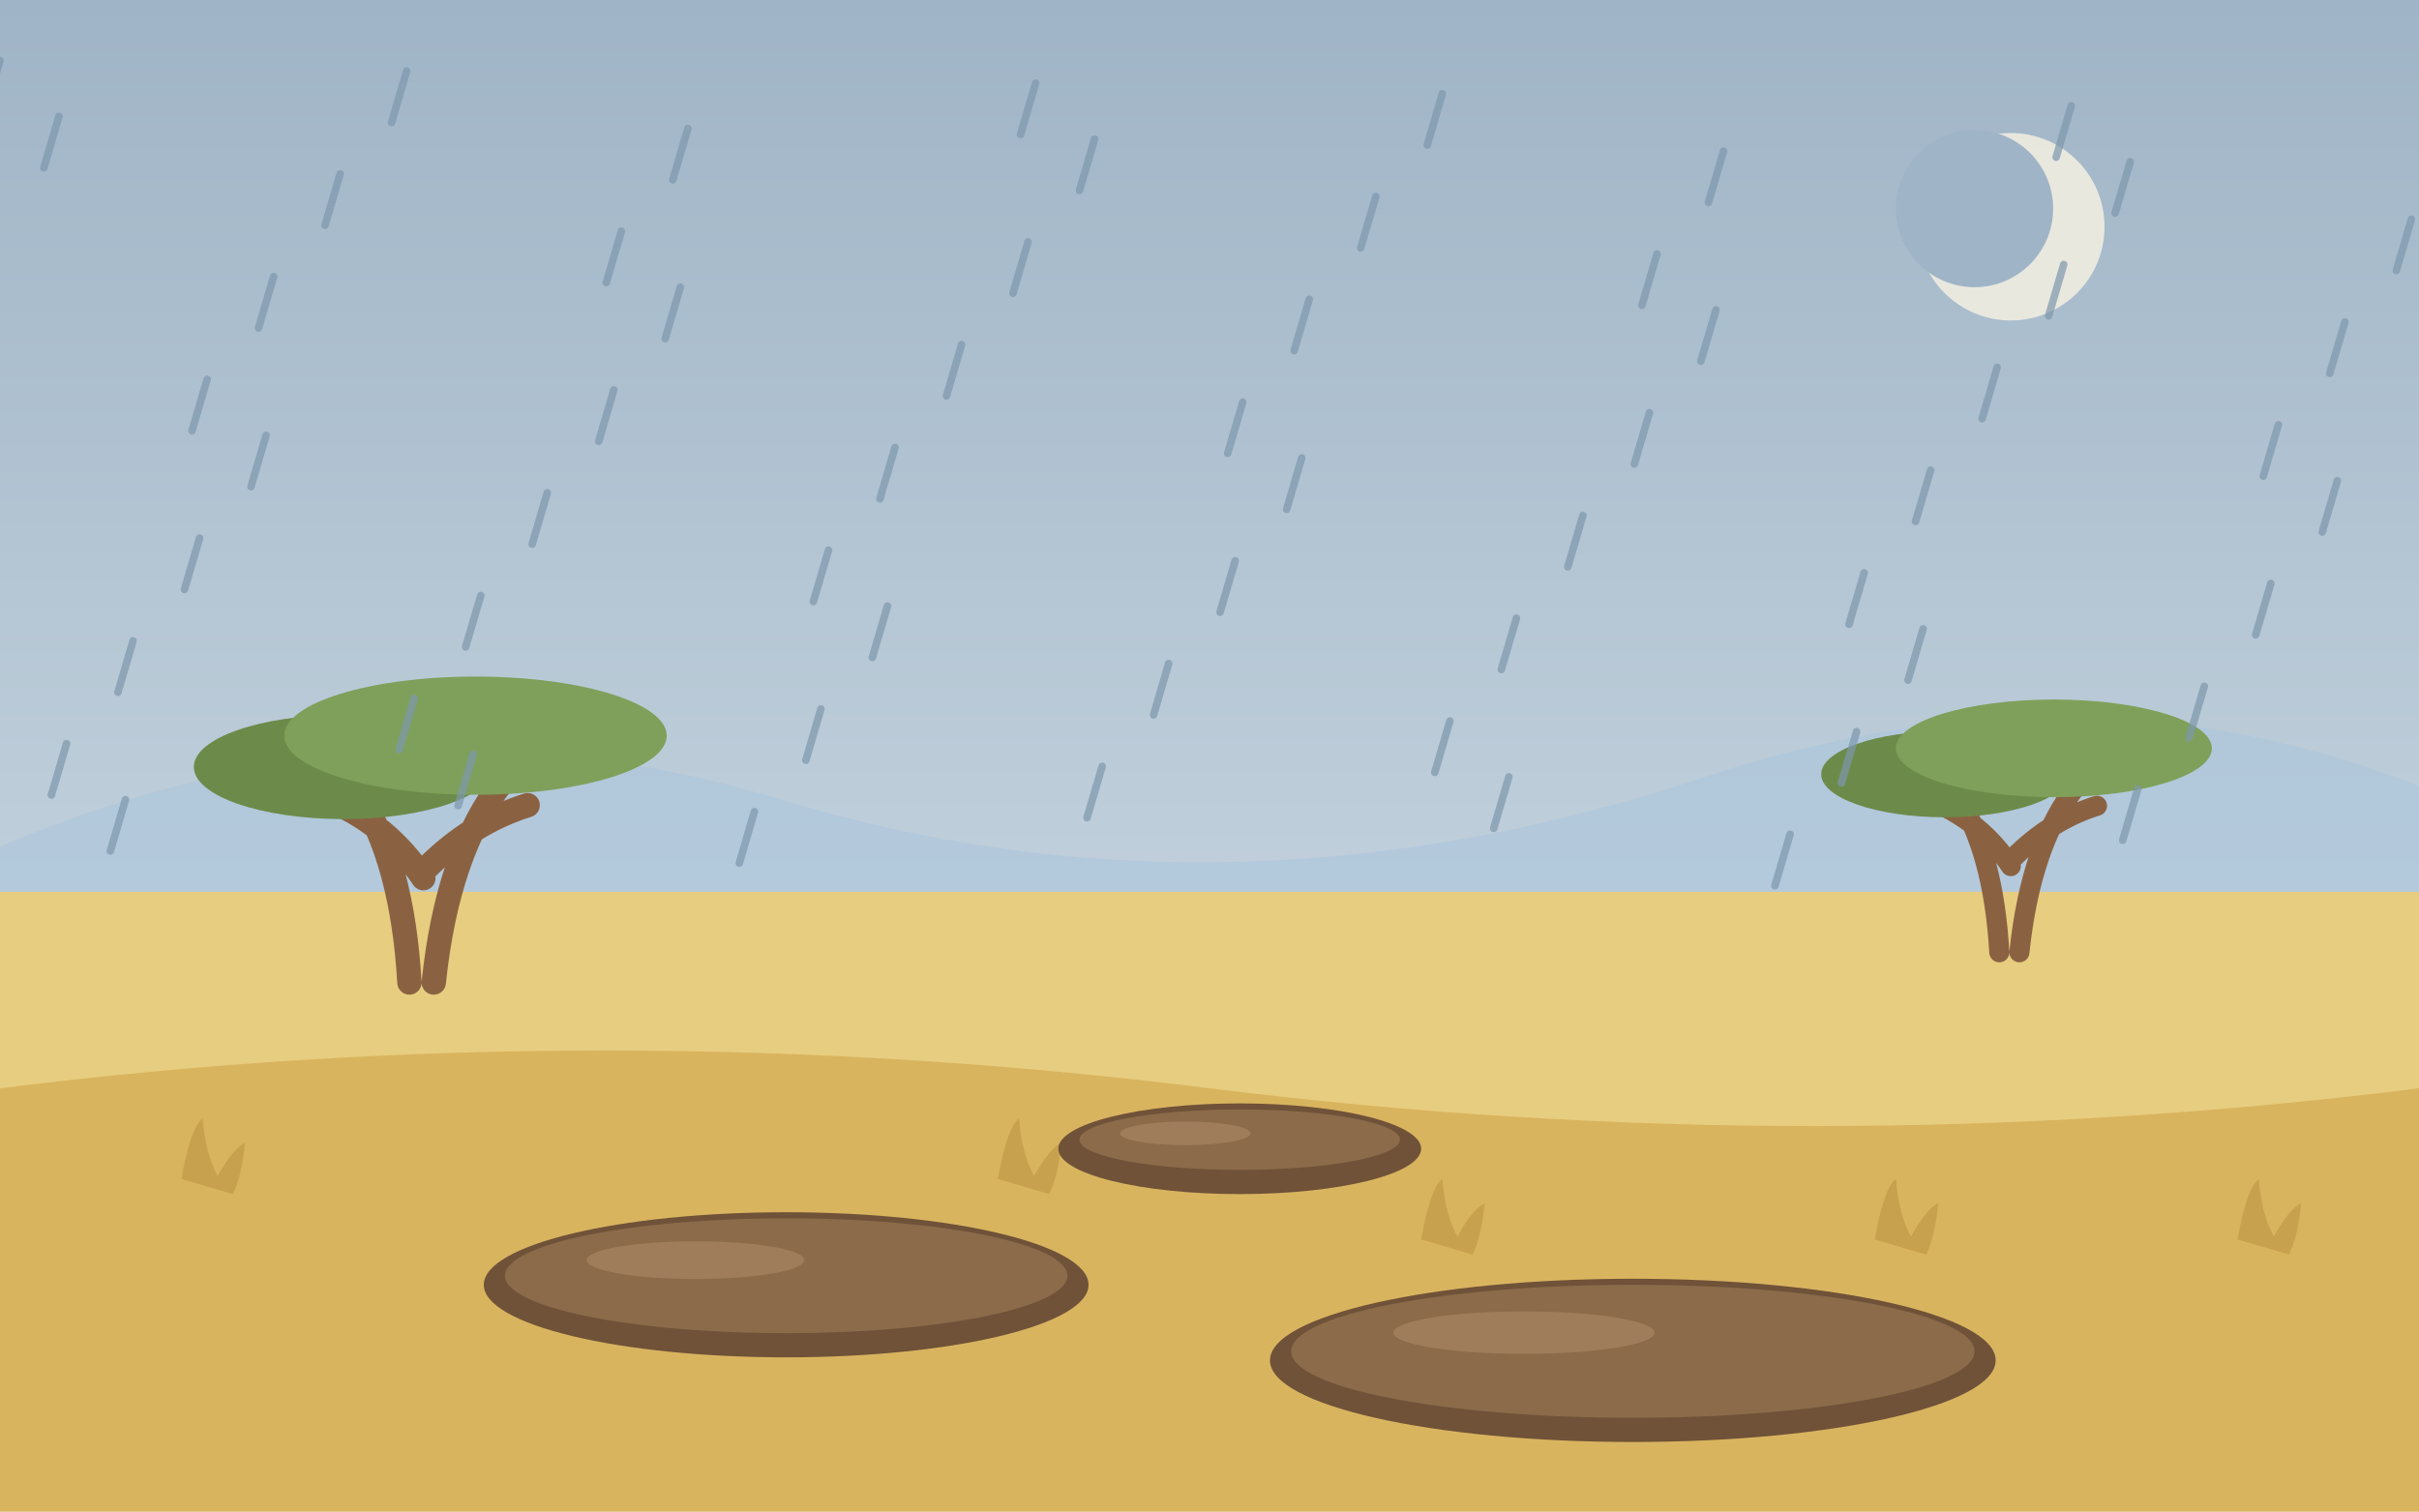
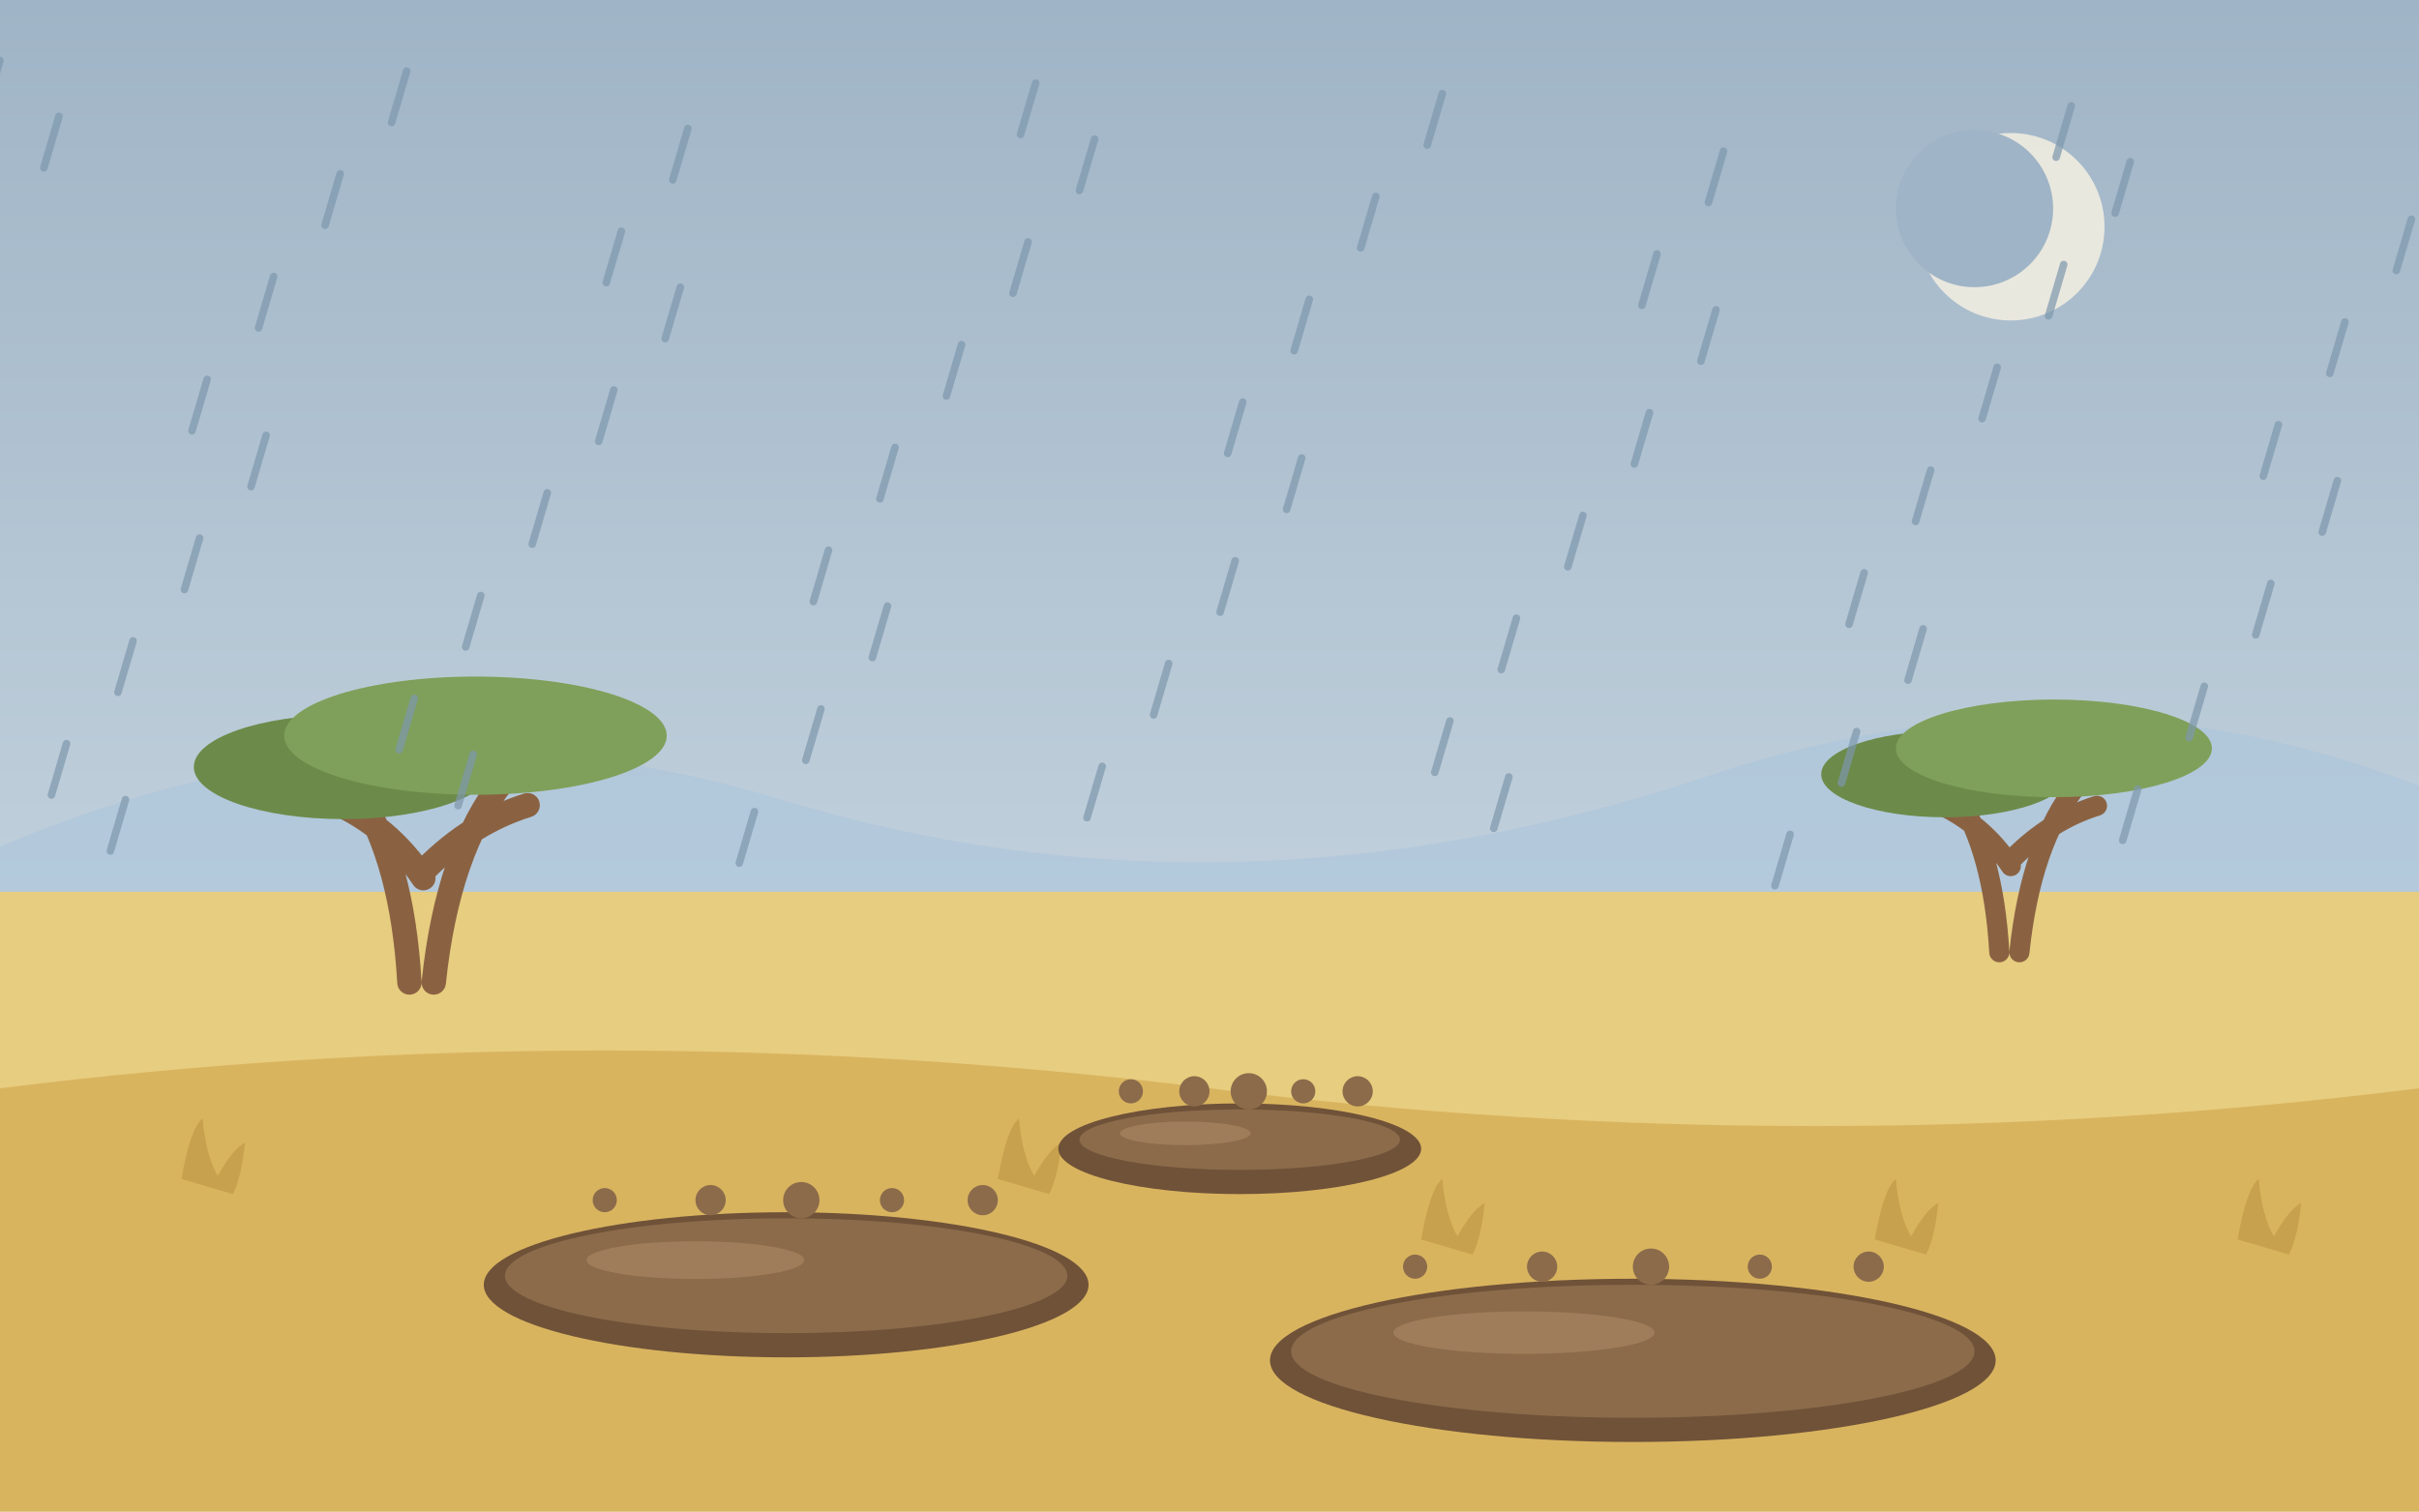
<svg xmlns="http://www.w3.org/2000/svg" viewBox="0 0 1600 1000" role="img">
  <style>
@media (prefers-reduced-motion: no-preference) {
  .anim-idle { animation: idle 3.8s ease-in-out infinite alternate; }
  @keyframes idle { from { transform: translateY(0); } to { transform: translateY(-6px); } }
  .anim-tail { transform-box: fill-box; transform-origin: 100% 20%; animation: tail 2.6s ease-in-out infinite alternate; }
  @keyframes tail { from { transform: rotate(-6deg); } to { transform: rotate(8deg); } }
  .anim-blink { transform-box: fill-box; transform-origin: center; animation: blink 5.2s infinite; }
  @keyframes blink { 0%, 93%, 100% { transform: scaleY(1); } 95%, 97% { transform: scaleY(0.12); } }
  .anim-glow { transform-box: fill-box; transform-origin: center; animation: glow 4.2s ease-in-out infinite alternate; }
  @keyframes glow { from { transform: scale(1); opacity: 0.5; } to { transform: scale(1.08); opacity: 0.75; } }
  .anim-shimmer { animation: shimmer 5s ease-in-out infinite alternate; }
  @keyframes shimmer { from { opacity: 0.62; } to { opacity: 0.92; } }
  .anim-grass { transform-box: fill-box; transform-origin: 50% 100%; animation: sway 3.2s ease-in-out infinite alternate; }
  .anim-canopy { transform-box: fill-box; transform-origin: 50% 100%; animation: sway 5.6s ease-in-out infinite alternate; }
  @keyframes sway { from { transform: rotate(-1.8deg); } to { transform: rotate(2.2deg); } }
  .anim-rain { animation: rainfall 1.15s linear infinite; }
  @keyframes rainfall { from { transform: translateY(-32px); opacity: 0.85; } 75% { opacity: 0.55; } to { transform: translateY(72px); opacity: 0; } }
  .anim-ripple { transform-box: fill-box; transform-origin: center; animation: ripple 3.4s ease-in-out infinite alternate; }
  @keyframes ripple { from { transform: scale(1); opacity: 0.8; } to { transform: scale(1.18); opacity: 0.55; } }
  .anim-drip { animation: drip 1s ease-in infinite; }
  @keyframes drip { from { transform: translateY(-12px); opacity: 0.95; } to { transform: translateY(28px); opacity: 0; } }
  .anim-flow { stroke-dasharray: 26 20; animation: flow 0.8s linear infinite; }
  @keyframes flow { from { stroke-dashoffset: 0; } to { stroke-dashoffset: -46; } }
  .anim-splash { transform-box: fill-box; transform-origin: 50% 100%; animation: splashPulse 1.7s ease-in-out infinite alternate; }
  @keyframes splashPulse { from { transform: scale(0.97); } to { transform: scale(1.05); } }
  .anim-strain { transform-box: fill-box; transform-origin: center; animation: strain 0.9s ease-in-out infinite alternate; }
  @keyframes strain { from { transform: translateX(-5px); } to { transform: translateX(4px); } }
  .anim-float { transform-box: fill-box; transform-origin: center; animation: floaty 2.6s ease-in-out infinite alternate; }
  @keyframes floaty { from { transform: translateY(0) scale(1); } to { transform: translateY(-12px) scale(1.08); } }
  .anim-wave { animation: wave 2.4s ease-in-out infinite; opacity: 0; }
  @keyframes wave { 0% { opacity: 0; } 30% { opacity: 0.9; } 60%, 100% { opacity: 0; } }
  .anim-cloud { animation: cloudDrift 9s ease-in-out infinite alternate; }
  @keyframes cloudDrift { from { transform: translateX(-18px); } to { transform: translateX(22px); } }
+   .tap-target { cursor: pointer; }
+   .tap-target.tap-play { transform-box: fill-box; transform-origin: 50% 85%; animation: tapWiggle 0.7s ease-in-out; }
+   .tap-target[data-tap="puddle"].tap-play { transform-origin: center; animation: tapSplash 0.85s ease-out; }
+   .tap-target[data-tap="sun"].tap-play { transform-origin: center; animation: tapPulse 0.6s ease-in-out; }
+   .tap-target[data-tap="tree"].tap-play { transform-origin: 50% 100%; animation: tapShake 0.7s ease-in-out; }
+   @keyframes tapWiggle { 0% { transform: rotate(0); } 25% { transform: rotate(-4deg) scale(1.03); } 55% { transform: rotate(3deg) scale(1.04); } 80% { transform: rotate(-1.5deg); } 100% { transform: rotate(0); } }
+   @keyframes tapSplash { 0% { transform: scale(1); } 40% { transform: scale(1.06, 0.94); } 70% { transform: scale(0.97, 1.03); } 100% { transform: scale(1); } }
+   @keyframes tapPulse { 0% { transform: scale(1); } 50% { transform: scale(1.12); } 100% { transform: scale(1); } }
+   @keyframes tapShake { 0% { transform: rotate(0); } 20% { transform: rotate(2.4deg); } 45% { transform: rotate(-2deg); } 70% { transform: rotate(1.2deg); } 100% { transform: rotate(0); } }
+   .tap-burst { opacity: 0; }
+   .tap-target.tap-play .tap-burst { opacity: 1; }
+   .tap-target.tap-play .tap-burst circle { animation: burstUp 0.6s ease-out forwards; }
+   @keyframes burstUp { from { transform: translateY(0); opacity: 0.95; } to { transform: translateY(-90px); opacity: 0; } }
}
</style>
  <defs>
    <linearGradient id="sky" x1="0" y1="0" x2="0" y2="1">
      <stop offset="0" stop-color="#9fb4c6" />
      <stop offset="1" stop-color="#d7e2ea" />
    </linearGradient>
  </defs>
  <rect width="1600" height="1000" fill="url(#sky)" />
  <path d="M 0 560 q 260 -110 520 -30 q 300 90 620 -20 q 240 -76 460 10 L 1600 640 L 0 640 Z" fill="#a9c4dd" opacity="0.55" />
  <rect x="0" y="590" width="1600" height="410" fill="#e7cd7f" />
  <path d="M 0 720 q 400 -50 800 0 q 400 50 800 0 L 1600 1000 L 0 1000 Z" fill="#d9b45f" />
  <g class="anim-grass" style="animation-delay:1.00s">
    <path d="M 120 780 q 6 -34 14 -40 q 2 24 10 38 q 10 -18 18 -22 q -2 22 -8 34 z" fill="#c39c48" opacity="0.8" />
  </g>
  <g class="anim-grass" style="animation-delay:0.50s">
    <path d="M 380 860 q 6 -34 14 -40 q 2 24 10 38 q 10 -18 18 -22 q -2 22 -8 34 z" fill="#c39c48" opacity="0.8" />
  </g>
  <g class="anim-grass" style="animation-delay:2.50s">
    <path d="M 660 780 q 6 -34 14 -40 q 2 24 10 38 q 10 -18 18 -22 q -2 22 -8 34 z" fill="#c39c48" opacity="0.8" />
  </g>
  <g class="anim-grass" style="animation-delay:1.50s">
    <path d="M 940 820 q 6 -34 14 -40 q 2 24 10 38 q 10 -18 18 -22 q -2 22 -8 34 z" fill="#c39c48" opacity="0.8" />
  </g>
  <g class="anim-grass" style="animation-delay:0.00s">
    <path d="M 1240 820 q 6 -34 14 -40 q 2 24 10 38 q 10 -18 18 -22 q -2 22 -8 34 z" fill="#c39c48" opacity="0.8" />
  </g>
  <g class="anim-grass" style="animation-delay:0.00s">
    <path d="M 1480 820 q 6 -34 14 -40 q 2 24 10 38 q 10 -18 18 -22 q -2 22 -8 34 z" fill="#c39c48" opacity="0.8" />
  </g>
  <g class="anim-cloud">
    <circle cx="1330" cy="150" r="62" fill="#f4f0e2" opacity="0.85" />
    <circle cx="1306" cy="138" r="52" fill="#9fb4c6" />
  </g>
  <g transform="translate(280 650) scale(1.15)">
-     <path d="M -8 0 q -4 -70 -30 -110 M 6 0 q 8 -76 40 -116 M 0 -60 q -20 -30 -52 -44 M 2 -66 q 26 -26 58 -36" stroke="#8a6242" stroke-width="14" fill="none" stroke-linecap="round" />
-     <g class="anim-canopy" style="animation-delay:3.00s">
-       <ellipse cx="-46" cy="-124" rx="86" ry="30" fill="#6c8b4a" />
-       <ellipse cx="30" cy="-142" rx="110" ry="34" fill="#7fa05a" />
+     <g class="tap-target" data-tap="tree">
+       <path d="M -8 0 q -4 -70 -30 -110 M 6 0 q 8 -76 40 -116 M 0 -60 q -20 -30 -52 -44 M 2 -66 q 26 -26 58 -36" stroke="#8a6242" stroke-width="14" fill="none" stroke-linecap="round" />
+       <g class="anim-canopy" style="animation-delay:3.00s">
+         <ellipse cx="-46" cy="-124" rx="86" ry="30" fill="#6c8b4a" />
+         <ellipse cx="30" cy="-142" rx="110" ry="34" fill="#7fa05a" />
+       </g>
    </g>
  </g>
  <g transform="translate(1330 630) scale(0.95)">
-     <path d="M -8 0 q -4 -70 -30 -110 M 6 0 q 8 -76 40 -116 M 0 -60 q -20 -30 -52 -44 M 2 -66 q 26 -26 58 -36" stroke="#8a6242" stroke-width="14" fill="none" stroke-linecap="round" />
-     <g class="anim-canopy" style="animation-delay:0.67s">
-       <ellipse cx="-46" cy="-124" rx="86" ry="30" fill="#6c8b4a" />
-       <ellipse cx="30" cy="-142" rx="110" ry="34" fill="#7fa05a" />
+     <g class="tap-target" data-tap="tree">
+       <path d="M -8 0 q -4 -70 -30 -110 M 6 0 q 8 -76 40 -116 M 0 -60 q -20 -30 -52 -44 M 2 -66 q 26 -26 58 -36" stroke="#8a6242" stroke-width="14" fill="none" stroke-linecap="round" />
+       <g class="anim-canopy" style="animation-delay:0.67s">
+         <ellipse cx="-46" cy="-124" rx="86" ry="30" fill="#6c8b4a" />
+         <ellipse cx="30" cy="-142" rx="110" ry="34" fill="#7fa05a" />
+       </g>
    </g>
  </g>
-   <ellipse cx="520" cy="850" rx="200" ry="48" fill="#6f5238" />
-   <ellipse cx="520" cy="844" rx="186" ry="38" fill="#8b6b4a" />
-   <ellipse class="anim-ripple" style="animation-delay:0.22s" cx="460" cy="833.68" rx="72" ry="12.48" fill="#a5825e" opacity="0.8" />
-   <ellipse cx="1080" cy="900" rx="240" ry="54" fill="#6f5238" />
-   <ellipse cx="1080" cy="894" rx="226" ry="44" fill="#8b6b4a" />
-   <ellipse class="anim-ripple" style="animation-delay:1.30s" cx="1008" cy="881.64" rx="86.4" ry="14.04" fill="#a5825e" opacity="0.8" />
-   <ellipse cx="820" cy="760" rx="120" ry="30" fill="#6f5238" />
-   <ellipse cx="820" cy="754" rx="106" ry="20" fill="#8b6b4a" />
-   <ellipse class="anim-ripple" style="animation-delay:2.17s" cx="784" cy="749.8" rx="43.2" ry="7.8" fill="#a5825e" opacity="0.8" />
+   <g class="tap-target" data-tap="puddle">
+     <ellipse cx="520" cy="850" rx="200" ry="48" fill="#6f5238" />
+     <ellipse cx="520" cy="844" rx="186" ry="38" fill="#8b6b4a" />
+     <ellipse class="anim-ripple" style="animation-delay:0.22s" cx="460" cy="833.68" rx="72" ry="12.48" fill="#a5825e" opacity="0.8" />
+     <g class="tap-burst">
+       <circle cx="400" cy="794" r="8" fill="#8b6b4a" style="animation-delay:0.00s" />
+       <circle cx="470" cy="794" r="10" fill="#8b6b4a" style="animation-delay:0.04s" />
+       <circle cx="530" cy="794" r="12" fill="#8b6b4a" style="animation-delay:0.08s" />
+       <circle cx="590" cy="794" r="8" fill="#8b6b4a" style="animation-delay:0.12s" />
+       <circle cx="650" cy="794" r="10" fill="#8b6b4a" style="animation-delay:0.16s" />
+     </g>
+   </g>
+   <g class="tap-target" data-tap="puddle">
+     <ellipse cx="1080" cy="900" rx="240" ry="54" fill="#6f5238" />
+     <ellipse cx="1080" cy="894" rx="226" ry="44" fill="#8b6b4a" />
+     <ellipse class="anim-ripple" style="animation-delay:1.30s" cx="1008" cy="881.64" rx="86.4" ry="14.04" fill="#a5825e" opacity="0.8" />
+     <g class="tap-burst">
+       <circle cx="936" cy="838" r="8" fill="#8b6b4a" style="animation-delay:0.00s" />
+       <circle cx="1020" cy="838" r="10" fill="#8b6b4a" style="animation-delay:0.04s" />
+       <circle cx="1092" cy="838" r="12" fill="#8b6b4a" style="animation-delay:0.08s" />
+       <circle cx="1164" cy="838" r="8" fill="#8b6b4a" style="animation-delay:0.12s" />
+       <circle cx="1236" cy="838" r="10" fill="#8b6b4a" style="animation-delay:0.16s" />
+     </g>
+   </g>
+   <g class="tap-target" data-tap="puddle">
+     <ellipse cx="820" cy="760" rx="120" ry="30" fill="#6f5238" />
+     <ellipse cx="820" cy="754" rx="106" ry="20" fill="#8b6b4a" />
+     <ellipse class="anim-ripple" style="animation-delay:2.17s" cx="784" cy="749.8" rx="43.2" ry="7.8" fill="#a5825e" opacity="0.8" />
+     <g class="tap-burst">
+       <circle cx="748" cy="722" r="8" fill="#8b6b4a" style="animation-delay:0.00s" />
+       <circle cx="790" cy="722" r="10" fill="#8b6b4a" style="animation-delay:0.04s" />
+       <circle cx="826" cy="722" r="12" fill="#8b6b4a" style="animation-delay:0.08s" />
+       <circle cx="862" cy="722" r="8" fill="#8b6b4a" style="animation-delay:0.12s" />
+       <circle cx="898" cy="722" r="10" fill="#8b6b4a" style="animation-delay:0.16s" />
+     </g>
+   </g>
  <line class="anim-rain" style="animation-delay:0.00s" x1="0" y1="40" x2="-10" y2="74" stroke="#7d97ad" stroke-width="5" stroke-linecap="round" opacity="0.7" />
  <line class="anim-rain" style="animation-delay:0.09s" x1="137" y1="251" x2="127" y2="285" stroke="#7d97ad" stroke-width="5" stroke-linecap="round" opacity="0.7" />
  <line class="anim-rain" style="animation-delay:0.18s" x1="274" y1="462" x2="264" y2="496" stroke="#7d97ad" stroke-width="5" stroke-linecap="round" opacity="0.7" />
  <line class="anim-rain" style="animation-delay:0.27s" x1="411" y1="153" x2="401" y2="187" stroke="#7d97ad" stroke-width="5" stroke-linecap="round" opacity="0.7" />
  <line class="anim-rain" style="animation-delay:0.35s" x1="548" y1="364" x2="538" y2="398" stroke="#7d97ad" stroke-width="5" stroke-linecap="round" opacity="0.7" />
  <line class="anim-rain" style="animation-delay:0.44s" x1="685" y1="55" x2="675" y2="89" stroke="#7d97ad" stroke-width="5" stroke-linecap="round" opacity="0.7" />
  <line class="anim-rain" style="animation-delay:0.53s" x1="822" y1="266" x2="812" y2="300" stroke="#7d97ad" stroke-width="5" stroke-linecap="round" opacity="0.7" />
  <line class="anim-rain" style="animation-delay:0.62s" x1="959" y1="477" x2="949" y2="511" stroke="#7d97ad" stroke-width="5" stroke-linecap="round" opacity="0.7" />
  <line class="anim-rain" style="animation-delay:0.71s" x1="1096" y1="168" x2="1086" y2="202" stroke="#7d97ad" stroke-width="5" stroke-linecap="round" opacity="0.7" />
  <line class="anim-rain" style="animation-delay:0.80s" x1="1233" y1="379" x2="1223" y2="413" stroke="#7d97ad" stroke-width="5" stroke-linecap="round" opacity="0.7" />
  <line class="anim-rain" style="animation-delay:0.88s" x1="1370" y1="70" x2="1360" y2="104" stroke="#7d97ad" stroke-width="5" stroke-linecap="round" opacity="0.7" />
  <line class="anim-rain" style="animation-delay:0.97s" x1="1507" y1="281" x2="1497" y2="315" stroke="#7d97ad" stroke-width="5" stroke-linecap="round" opacity="0.7" />
  <line class="anim-rain" style="animation-delay:1.06s" x1="44" y1="492" x2="34" y2="526" stroke="#7d97ad" stroke-width="5" stroke-linecap="round" opacity="0.7" />
  <line class="anim-rain" style="animation-delay:0.00s" x1="181" y1="183" x2="171" y2="217" stroke="#7d97ad" stroke-width="5" stroke-linecap="round" opacity="0.7" />
  <line class="anim-rain" style="animation-delay:0.09s" x1="318" y1="394" x2="308" y2="428" stroke="#7d97ad" stroke-width="5" stroke-linecap="round" opacity="0.7" />
  <line class="anim-rain" style="animation-delay:0.18s" x1="455" y1="85" x2="445" y2="119" stroke="#7d97ad" stroke-width="5" stroke-linecap="round" opacity="0.7" />
  <line class="anim-rain" style="animation-delay:0.27s" x1="592" y1="296" x2="582" y2="330" stroke="#7d97ad" stroke-width="5" stroke-linecap="round" opacity="0.7" />
  <line class="anim-rain" style="animation-delay:0.35s" x1="729" y1="507" x2="719" y2="541" stroke="#7d97ad" stroke-width="5" stroke-linecap="round" opacity="0.7" />
  <line class="anim-rain" style="animation-delay:0.44s" x1="866" y1="198" x2="856" y2="232" stroke="#7d97ad" stroke-width="5" stroke-linecap="round" opacity="0.7" />
  <line class="anim-rain" style="animation-delay:0.53s" x1="1003" y1="409" x2="993" y2="443" stroke="#7d97ad" stroke-width="5" stroke-linecap="round" opacity="0.7" />
  <line class="anim-rain" style="animation-delay:0.62s" x1="1140" y1="100" x2="1130" y2="134" stroke="#7d97ad" stroke-width="5" stroke-linecap="round" opacity="0.7" />
  <line class="anim-rain" style="animation-delay:0.71s" x1="1277" y1="311" x2="1267" y2="345" stroke="#7d97ad" stroke-width="5" stroke-linecap="round" opacity="0.7" />
  <line class="anim-rain" style="animation-delay:0.80s" x1="1414" y1="522" x2="1404" y2="556" stroke="#7d97ad" stroke-width="5" stroke-linecap="round" opacity="0.7" />
  <line class="anim-rain" style="animation-delay:0.88s" x1="1551" y1="213" x2="1541" y2="247" stroke="#7d97ad" stroke-width="5" stroke-linecap="round" opacity="0.7" />
  <line class="anim-rain" style="animation-delay:0.97s" x1="88" y1="424" x2="78" y2="458" stroke="#7d97ad" stroke-width="5" stroke-linecap="round" opacity="0.7" />
  <line class="anim-rain" style="animation-delay:1.06s" x1="225" y1="115" x2="215" y2="149" stroke="#7d97ad" stroke-width="5" stroke-linecap="round" opacity="0.7" />
  <line class="anim-rain" style="animation-delay:0.00s" x1="362" y1="326" x2="352" y2="360" stroke="#7d97ad" stroke-width="5" stroke-linecap="round" opacity="0.7" />
  <line class="anim-rain" style="animation-delay:0.09s" x1="499" y1="537" x2="489" y2="571" stroke="#7d97ad" stroke-width="5" stroke-linecap="round" opacity="0.7" />
  <line class="anim-rain" style="animation-delay:0.18s" x1="636" y1="228" x2="626" y2="262" stroke="#7d97ad" stroke-width="5" stroke-linecap="round" opacity="0.7" />
  <line class="anim-rain" style="animation-delay:0.27s" x1="773" y1="439" x2="763" y2="473" stroke="#7d97ad" stroke-width="5" stroke-linecap="round" opacity="0.7" />
  <line class="anim-rain" style="animation-delay:0.35s" x1="910" y1="130" x2="900" y2="164" stroke="#7d97ad" stroke-width="5" stroke-linecap="round" opacity="0.7" />
  <line class="anim-rain" style="animation-delay:0.44s" x1="1047" y1="341" x2="1037" y2="375" stroke="#7d97ad" stroke-width="5" stroke-linecap="round" opacity="0.7" />
  <line class="anim-rain" style="animation-delay:0.53s" x1="1184" y1="552" x2="1174" y2="586" stroke="#7d97ad" stroke-width="5" stroke-linecap="round" opacity="0.7" />
  <line class="anim-rain" style="animation-delay:0.62s" x1="1321" y1="243" x2="1311" y2="277" stroke="#7d97ad" stroke-width="5" stroke-linecap="round" opacity="0.7" />
  <line class="anim-rain" style="animation-delay:0.71s" x1="1458" y1="454" x2="1448" y2="488" stroke="#7d97ad" stroke-width="5" stroke-linecap="round" opacity="0.7" />
  <line class="anim-rain" style="animation-delay:0.80s" x1="1595" y1="145" x2="1585" y2="179" stroke="#7d97ad" stroke-width="5" stroke-linecap="round" opacity="0.7" />
  <line class="anim-rain" style="animation-delay:0.88s" x1="132" y1="356" x2="122" y2="390" stroke="#7d97ad" stroke-width="5" stroke-linecap="round" opacity="0.7" />
  <line class="anim-rain" style="animation-delay:0.97s" x1="269" y1="47" x2="259" y2="81" stroke="#7d97ad" stroke-width="5" stroke-linecap="round" opacity="0.7" />
  <line class="anim-rain" style="animation-delay:1.06s" x1="406" y1="258" x2="396" y2="292" stroke="#7d97ad" stroke-width="5" stroke-linecap="round" opacity="0.7" />
  <line class="anim-rain" style="animation-delay:0.00s" x1="543" y1="469" x2="533" y2="503" stroke="#7d97ad" stroke-width="5" stroke-linecap="round" opacity="0.7" />
  <line class="anim-rain" style="animation-delay:0.09s" x1="680" y1="160" x2="670" y2="194" stroke="#7d97ad" stroke-width="5" stroke-linecap="round" opacity="0.7" />
  <line class="anim-rain" style="animation-delay:0.18s" x1="817" y1="371" x2="807" y2="405" stroke="#7d97ad" stroke-width="5" stroke-linecap="round" opacity="0.7" />
  <line class="anim-rain" style="animation-delay:0.27s" x1="954" y1="62" x2="944" y2="96" stroke="#7d97ad" stroke-width="5" stroke-linecap="round" opacity="0.7" />
  <line class="anim-rain" style="animation-delay:0.35s" x1="1091" y1="273" x2="1081" y2="307" stroke="#7d97ad" stroke-width="5" stroke-linecap="round" opacity="0.7" />
  <line class="anim-rain" style="animation-delay:0.44s" x1="1228" y1="484" x2="1218" y2="518" stroke="#7d97ad" stroke-width="5" stroke-linecap="round" opacity="0.7" />
  <line class="anim-rain" style="animation-delay:0.53s" x1="1365" y1="175" x2="1355" y2="209" stroke="#7d97ad" stroke-width="5" stroke-linecap="round" opacity="0.7" />
  <line class="anim-rain" style="animation-delay:0.62s" x1="1502" y1="386" x2="1492" y2="420" stroke="#7d97ad" stroke-width="5" stroke-linecap="round" opacity="0.7" />
  <line class="anim-rain" style="animation-delay:0.71s" x1="39" y1="77" x2="29" y2="111" stroke="#7d97ad" stroke-width="5" stroke-linecap="round" opacity="0.7" />
  <line class="anim-rain" style="animation-delay:0.80s" x1="176" y1="288" x2="166" y2="322" stroke="#7d97ad" stroke-width="5" stroke-linecap="round" opacity="0.7" />
  <line class="anim-rain" style="animation-delay:0.88s" x1="313" y1="499" x2="303" y2="533" stroke="#7d97ad" stroke-width="5" stroke-linecap="round" opacity="0.7" />
  <line class="anim-rain" style="animation-delay:0.97s" x1="450" y1="190" x2="440" y2="224" stroke="#7d97ad" stroke-width="5" stroke-linecap="round" opacity="0.7" />
  <line class="anim-rain" style="animation-delay:1.06s" x1="587" y1="401" x2="577" y2="435" stroke="#7d97ad" stroke-width="5" stroke-linecap="round" opacity="0.7" />
  <line class="anim-rain" style="animation-delay:0.00s" x1="724" y1="92" x2="714" y2="126" stroke="#7d97ad" stroke-width="5" stroke-linecap="round" opacity="0.7" />
  <line class="anim-rain" style="animation-delay:0.09s" x1="861" y1="303" x2="851" y2="337" stroke="#7d97ad" stroke-width="5" stroke-linecap="round" opacity="0.7" />
  <line class="anim-rain" style="animation-delay:0.18s" x1="998" y1="514" x2="988" y2="548" stroke="#7d97ad" stroke-width="5" stroke-linecap="round" opacity="0.7" />
  <line class="anim-rain" style="animation-delay:0.27s" x1="1135" y1="205" x2="1125" y2="239" stroke="#7d97ad" stroke-width="5" stroke-linecap="round" opacity="0.7" />
  <line class="anim-rain" style="animation-delay:0.35s" x1="1272" y1="416" x2="1262" y2="450" stroke="#7d97ad" stroke-width="5" stroke-linecap="round" opacity="0.7" />
  <line class="anim-rain" style="animation-delay:0.44s" x1="1409" y1="107" x2="1399" y2="141" stroke="#7d97ad" stroke-width="5" stroke-linecap="round" opacity="0.7" />
  <line class="anim-rain" style="animation-delay:0.53s" x1="1546" y1="318" x2="1536" y2="352" stroke="#7d97ad" stroke-width="5" stroke-linecap="round" opacity="0.7" />
  <line class="anim-rain" style="animation-delay:0.62s" x1="83" y1="529" x2="73" y2="563" stroke="#7d97ad" stroke-width="5" stroke-linecap="round" opacity="0.7" />
</svg>
